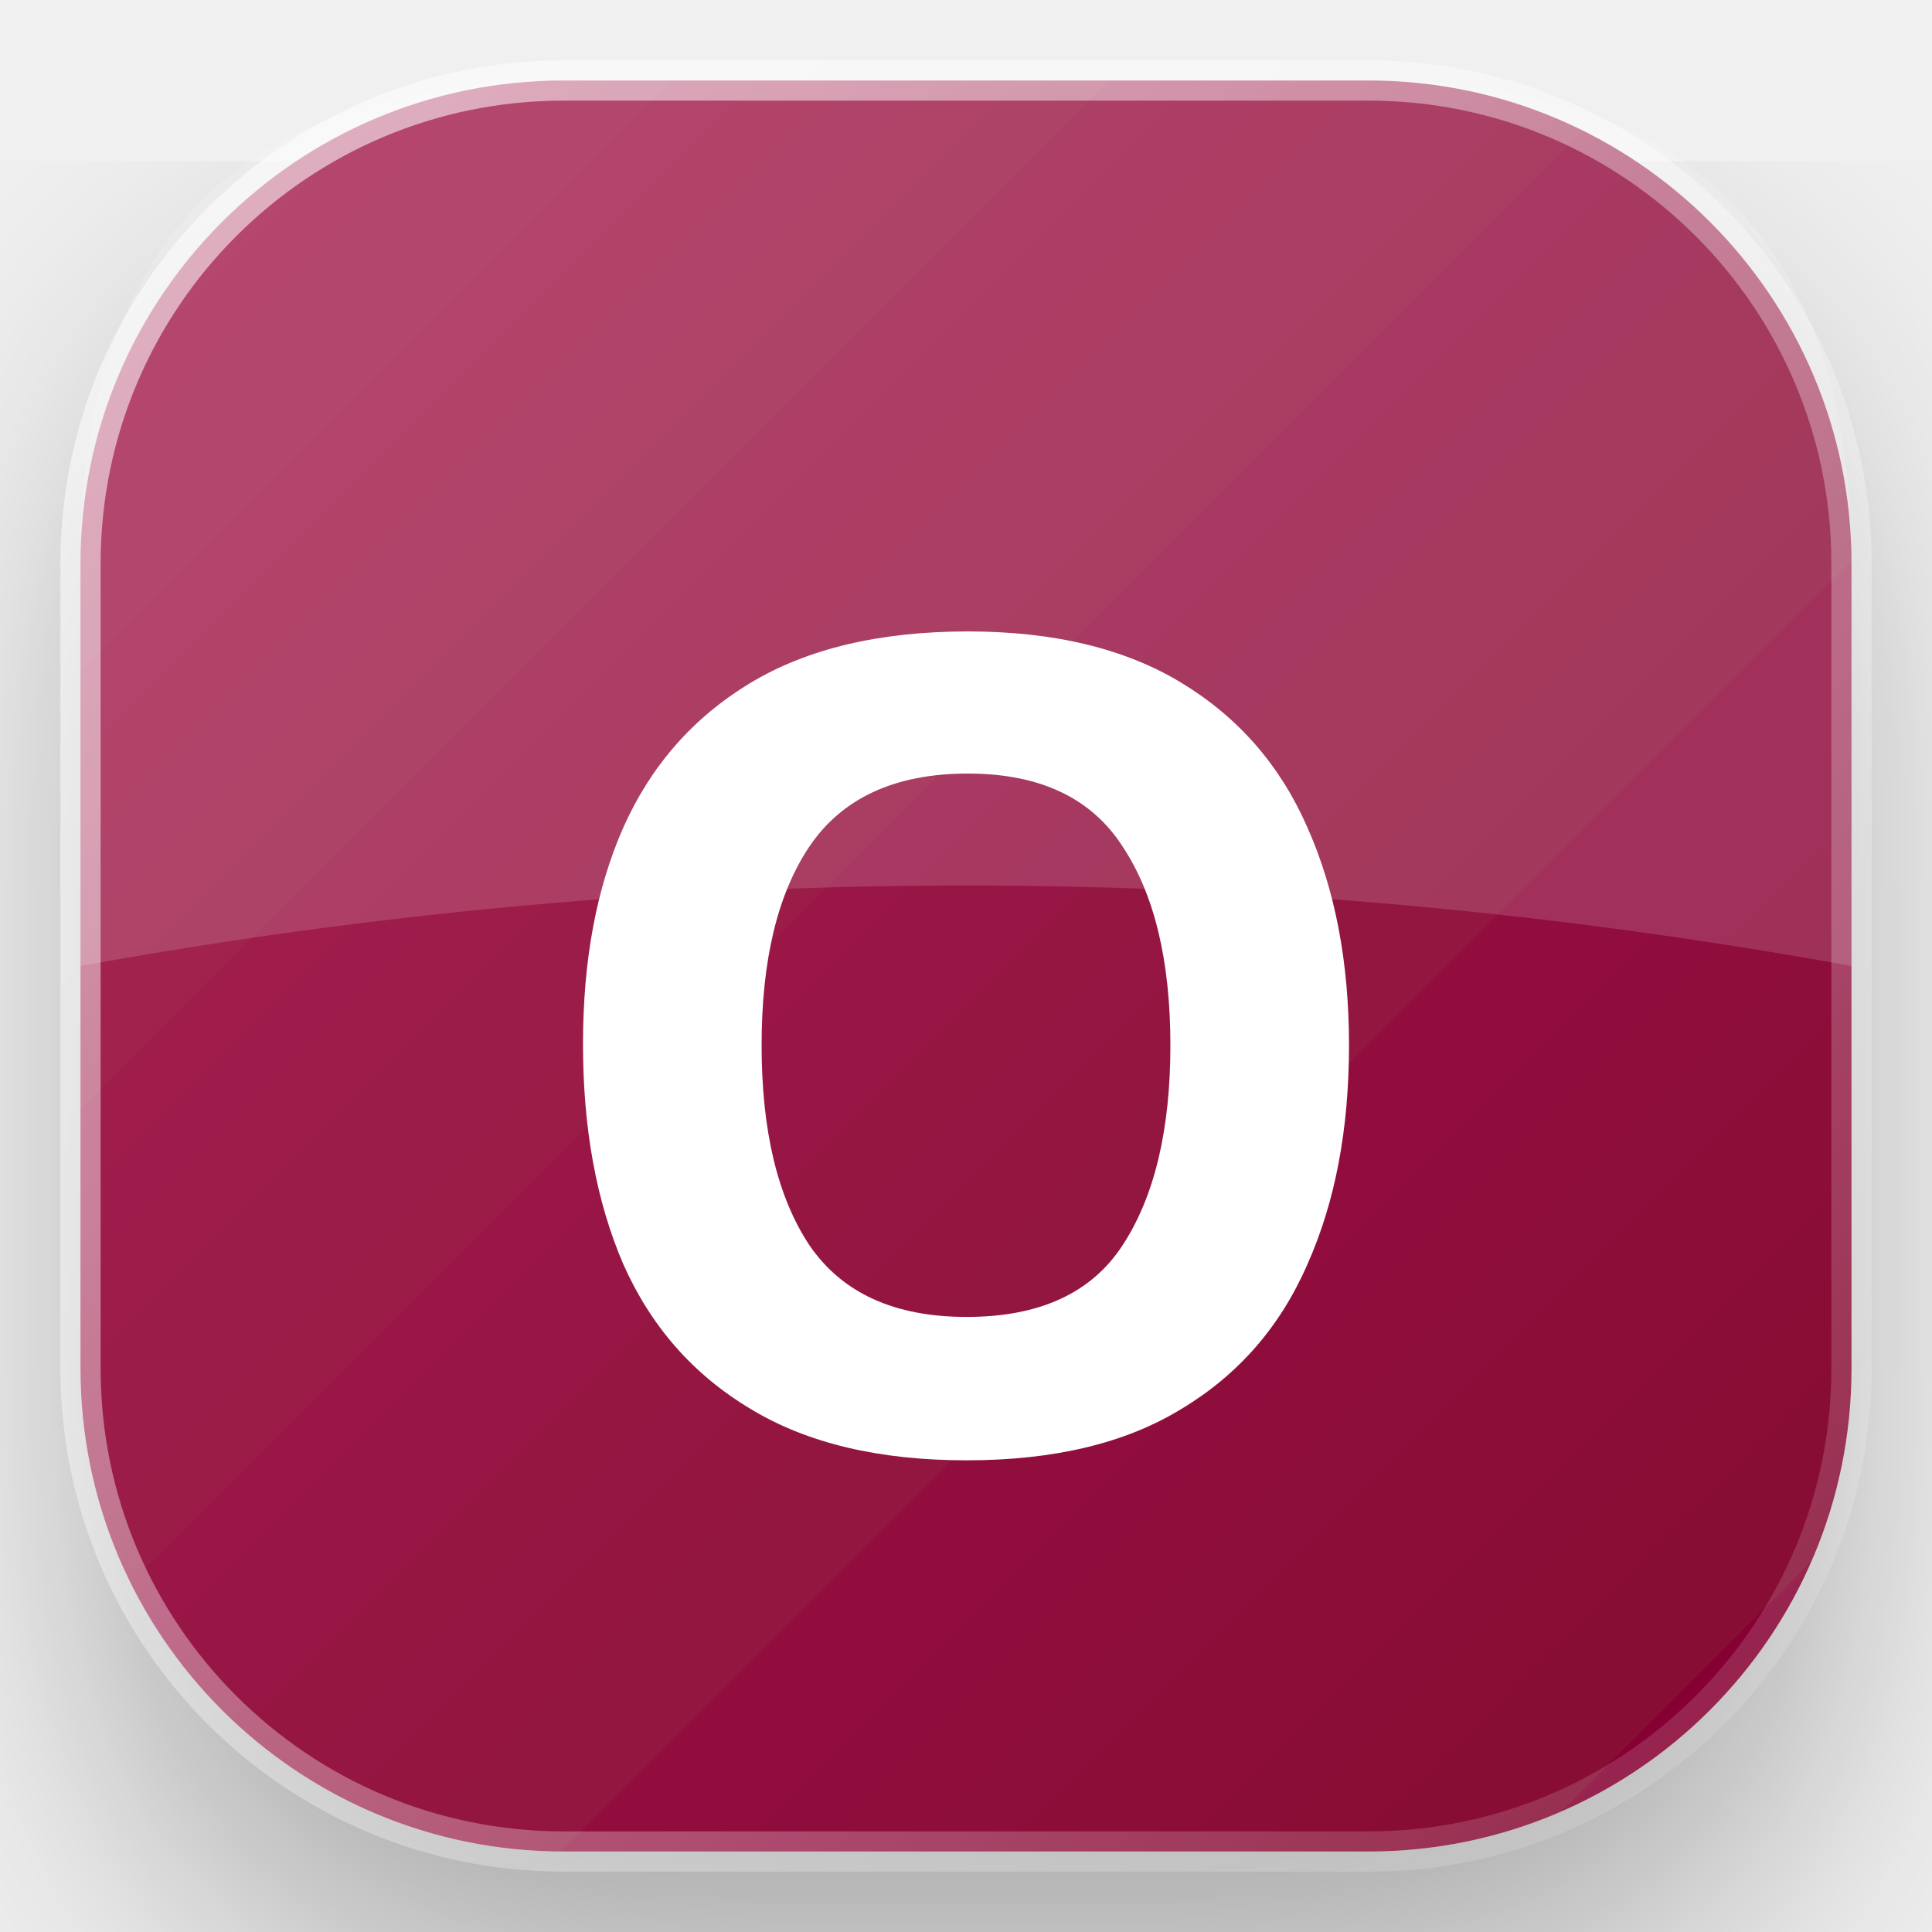
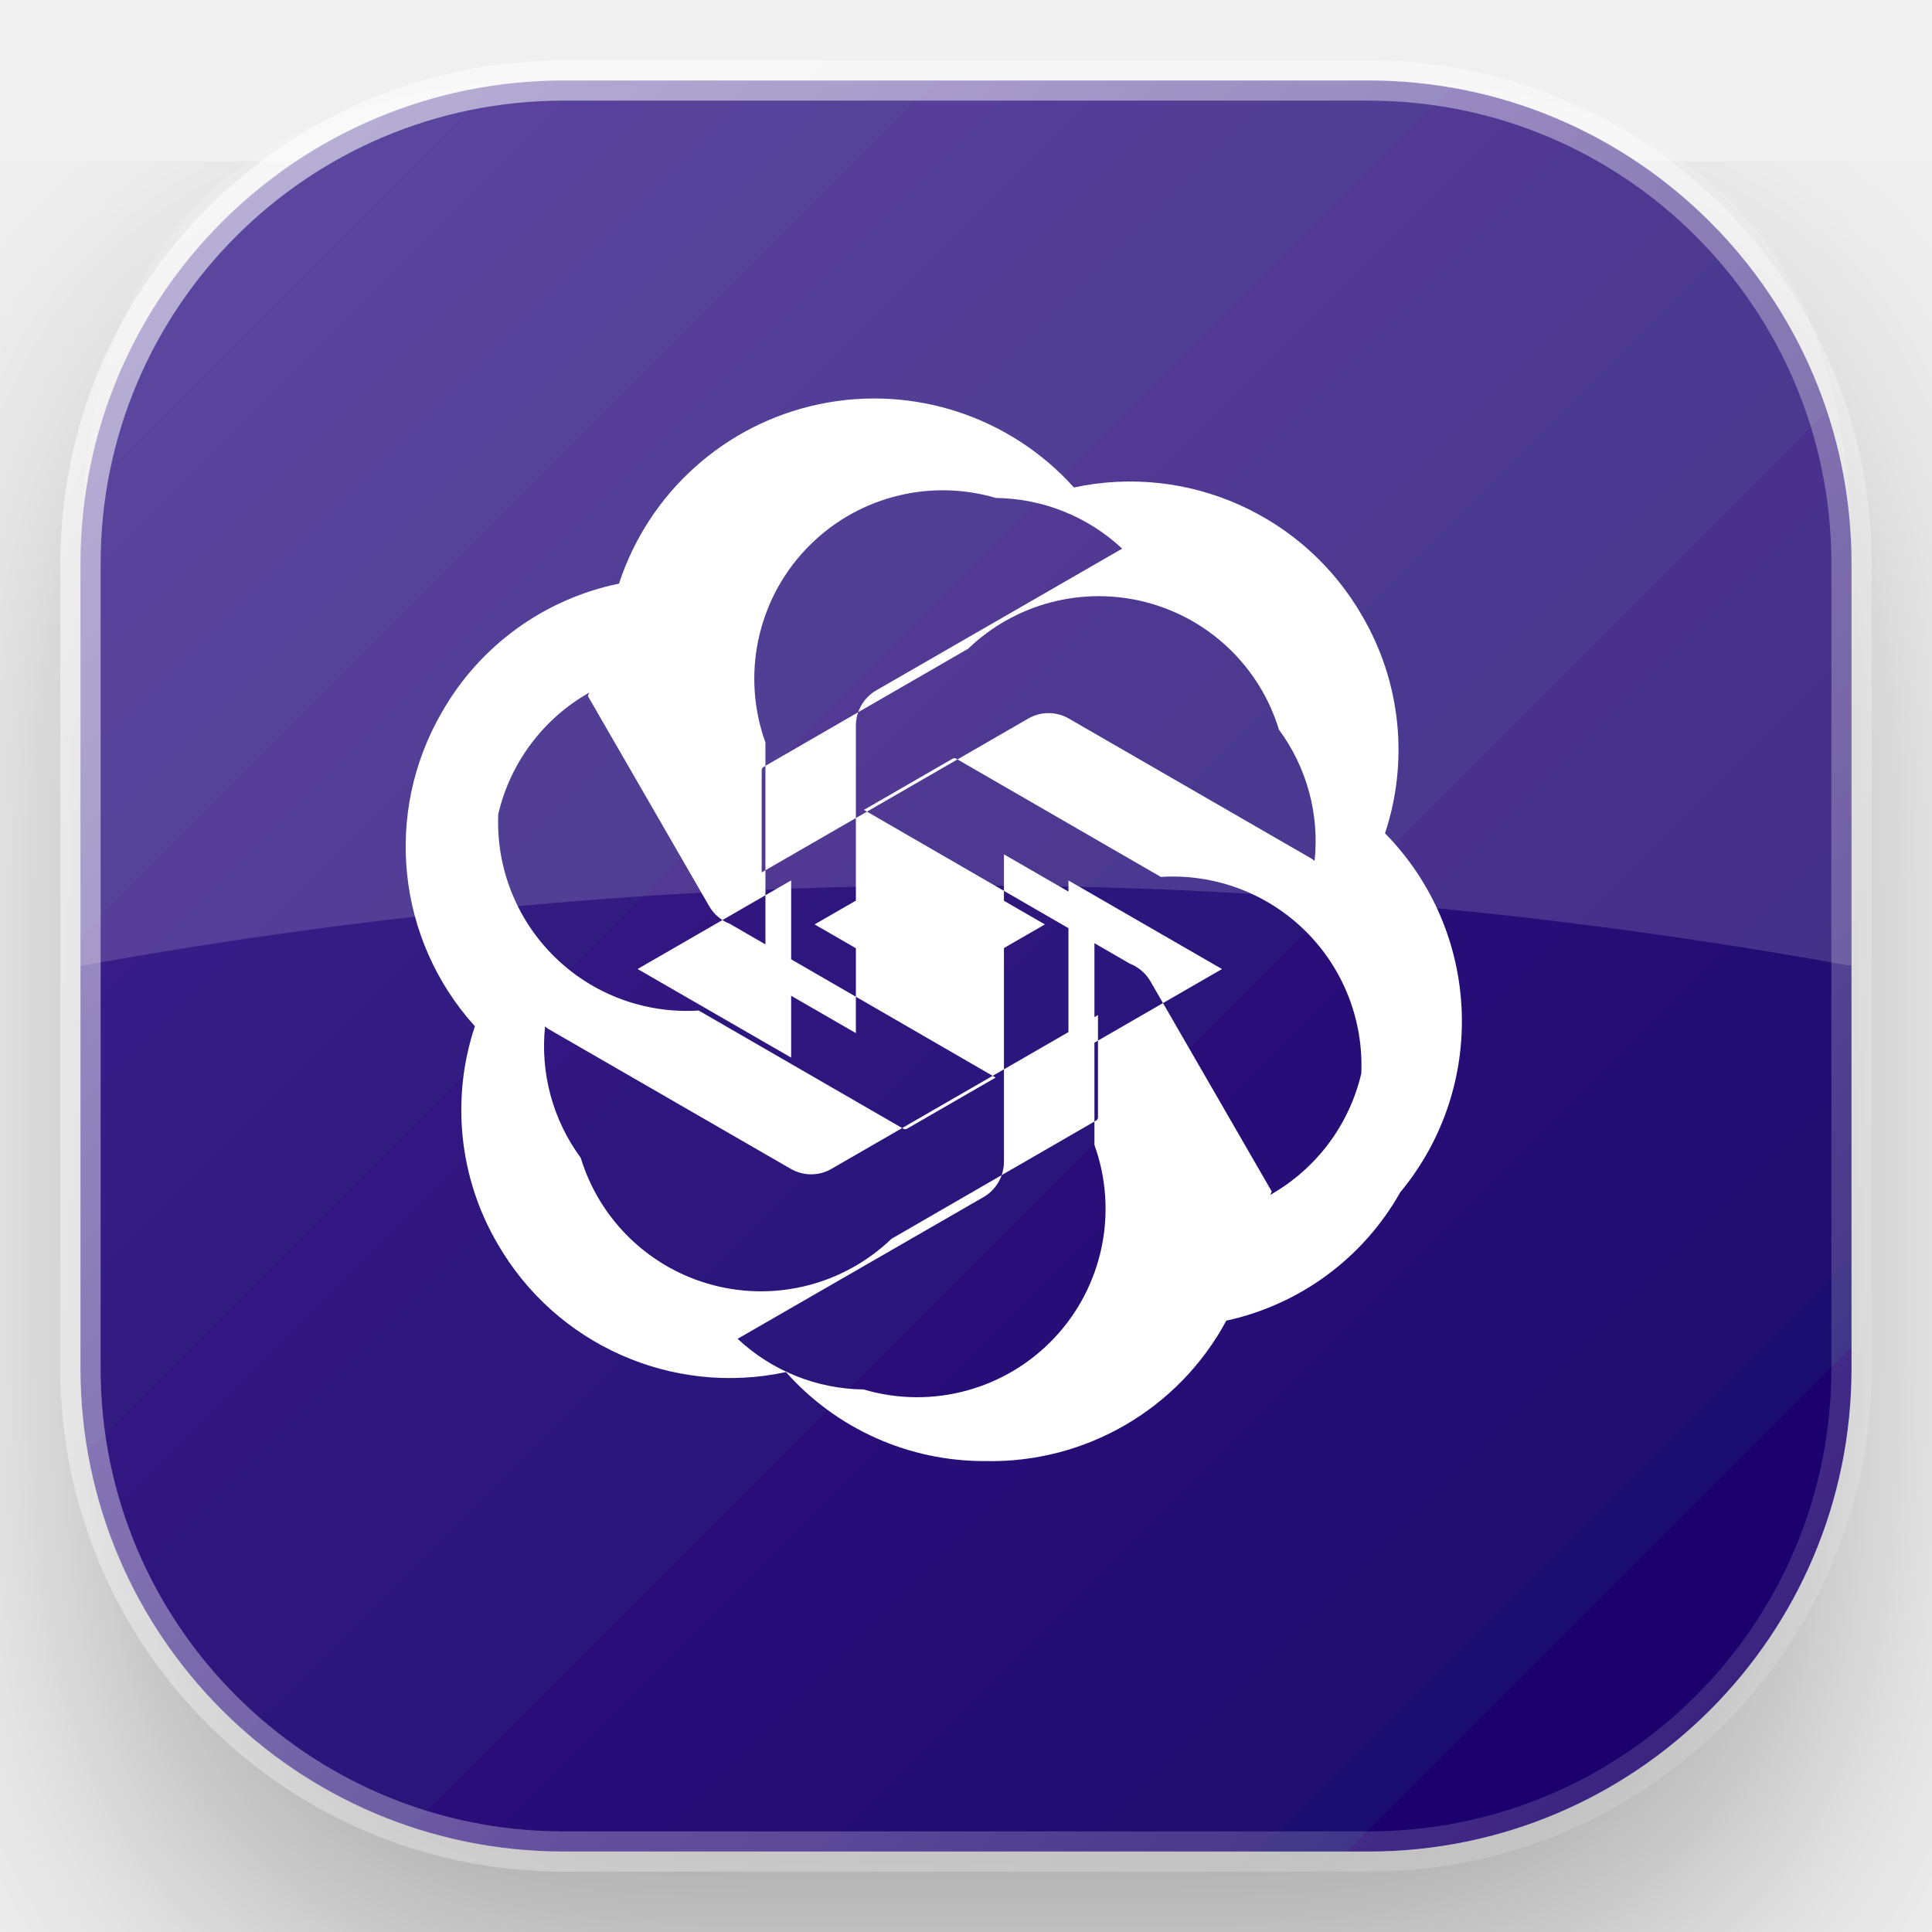
<svg xmlns="http://www.w3.org/2000/svg" width="24" height="24" viewBox="0 0 24 24">
  <defs>
    <linearGradient id="bg" x1="0" y1="0" x2="1" y2="1">
-       <stop offset="0%" stop-color="#ab2b58" />
-       <stop offset="100%" stop-color="#830330" />
+       <stop offset="0%" stop-color="#412991" />
+       <stop offset="100%" stop-color="#190169" />
    </linearGradient>
    <linearGradient id="border" x1="0" y1="0" x2="1" y2="1">
      <stop offset="0%" stop-color="white" stop-opacity="0.6" />
      <stop offset="100%" stop-color="white" stop-opacity="0.1" />
    </linearGradient>
    <filter id="shadow">
      <feDropShadow dx="0" dy="2" stdDeviation="2" flood-color="black" flood-opacity="0.3" />
    </filter>
  </defs>
  <rect x="1" y="1" width="22" height="22" rx="6" fill="url(#bg)" filter="url(#shadow)" />
  <path d="M 1 7 Q 1 1 7 1 L 17 1 Q 23 1 23 7 L 23 12 Q 12 10 1 12 Z" fill="white" fill-opacity="0.15" />
-   <text x="12" y="18" fill="white" font-family="system-ui, sans-serif" font-weight="900" font-size="14" text-anchor="middle">O</text>
+   <path d="M22.282 9.821a5.985 5.985 0 0 0-.516-4.911 6.046 6.046 0 0 0-6.51-2.9A6.065 6.065 0 0 0 4.981 4.182a5.985 5.985 0 0 0-3.998 2.9 6.046 6.046 0 0 0 .743 7.097 5.98 5.98 0 0 0 .511 4.911 6.051 6.051 0 0 0 6.515 2.9A5.985 5.985 0 0 0 13.26 24a6.033 6.033 0 0 0 5.438-3.172 5.96 5.96 0 0 0 3.929-2.9 6.056 6.056 0 0 0-.345-8.107ZM10.519 22.383a4.237 4.237 0 0 1-2.859-1.145l.067-.038 5.485-3.161a.925.925 0 0 0 .463-.806v-6.937l2.001 1.155a.083.083 0 0 1 .043.072v5.337a4.256 4.256 0 0 1-5.201 5.526ZM4.117 17.151a4.246 4.246 0 0 1-.806-2.966l.063.048 5.485 3.166a.916.916 0 0 0 .931-.005l6.009-3.468v2.308a.088.088 0 0 1-.043.076l-4.62 2.669a4.256 4.256 0 0 1-7.019-1.827ZM2.254 9.387A4.266 4.266 0 0 1 4.31 6.643l-.033.076 2.738 4.743a.925.925 0 0 0 .468.403l6.005 3.473-2.001 1.155a.083.083 0 0 1-.085 0L6.781 13.824a4.261 4.261 0 0 1-4.527-4.437Zm11.233-7.14a4.246 4.246 0 0 1 2.859 1.145l-.067.038-5.485 3.161a.925.925 0 0 0-.463.806v6.937L8.331 13.18a.083.083 0 0 1-.043-.071V7.771a4.256 4.256 0 0 1 5.2-5.526Zm6.399 5.232a4.246 4.246 0 0 1 .806 2.966l-.063-.048-5.485-3.166a.916.916 0 0 0-.931.005l-6.009 3.468V8.397a.088.088 0 0 1 .043-.076l4.62-2.669a4.256 4.256 0 0 1 7.019 1.827Zm1.861 7.764a4.266 4.266 0 0 1-2.056 2.744l.033-.076-2.738-4.743a.925.925 0 0 0-.468-.403l-6.005-3.473 2.001-1.155a.083.083 0 0 1 .085 0l4.62 2.669a4.261 4.261 0 0 1 4.527 4.437ZM8.869 14.887l-3.468-2.001 3.468-2.001v4.001Zm6.263 0v-4.001l3.468 2.001-3.468 2.001ZM12 10.379l-2.601 1.5 2.601 1.5 2.601-1.5L12 10.379Z" fill="white" transform="scale(0.55) translate(9 9)" />
  <rect x="1" y="1" width="22" height="22" rx="6" fill="none" stroke="url(#border)" stroke-width="0.5" />
</svg>
